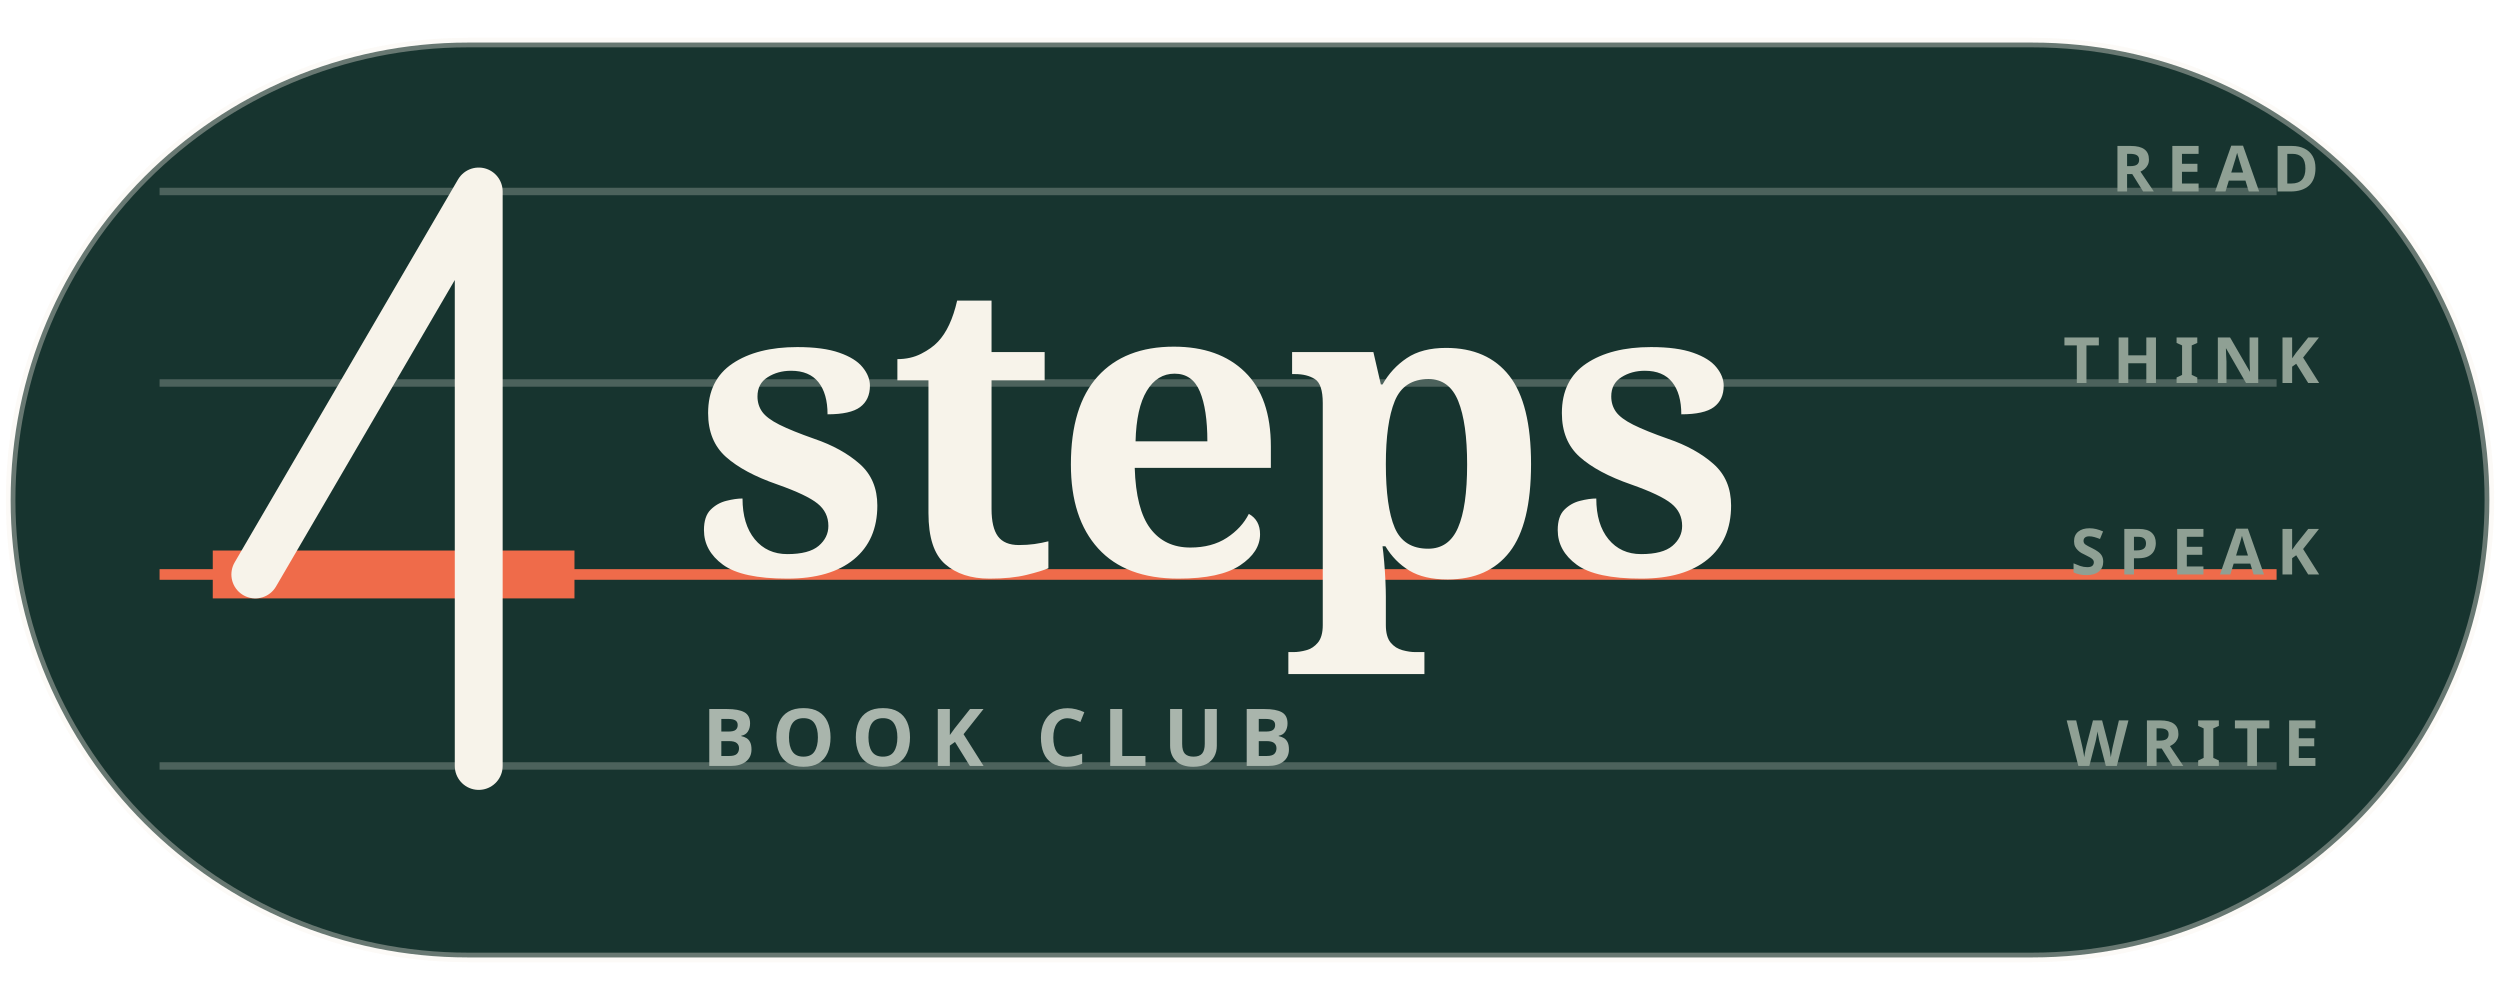
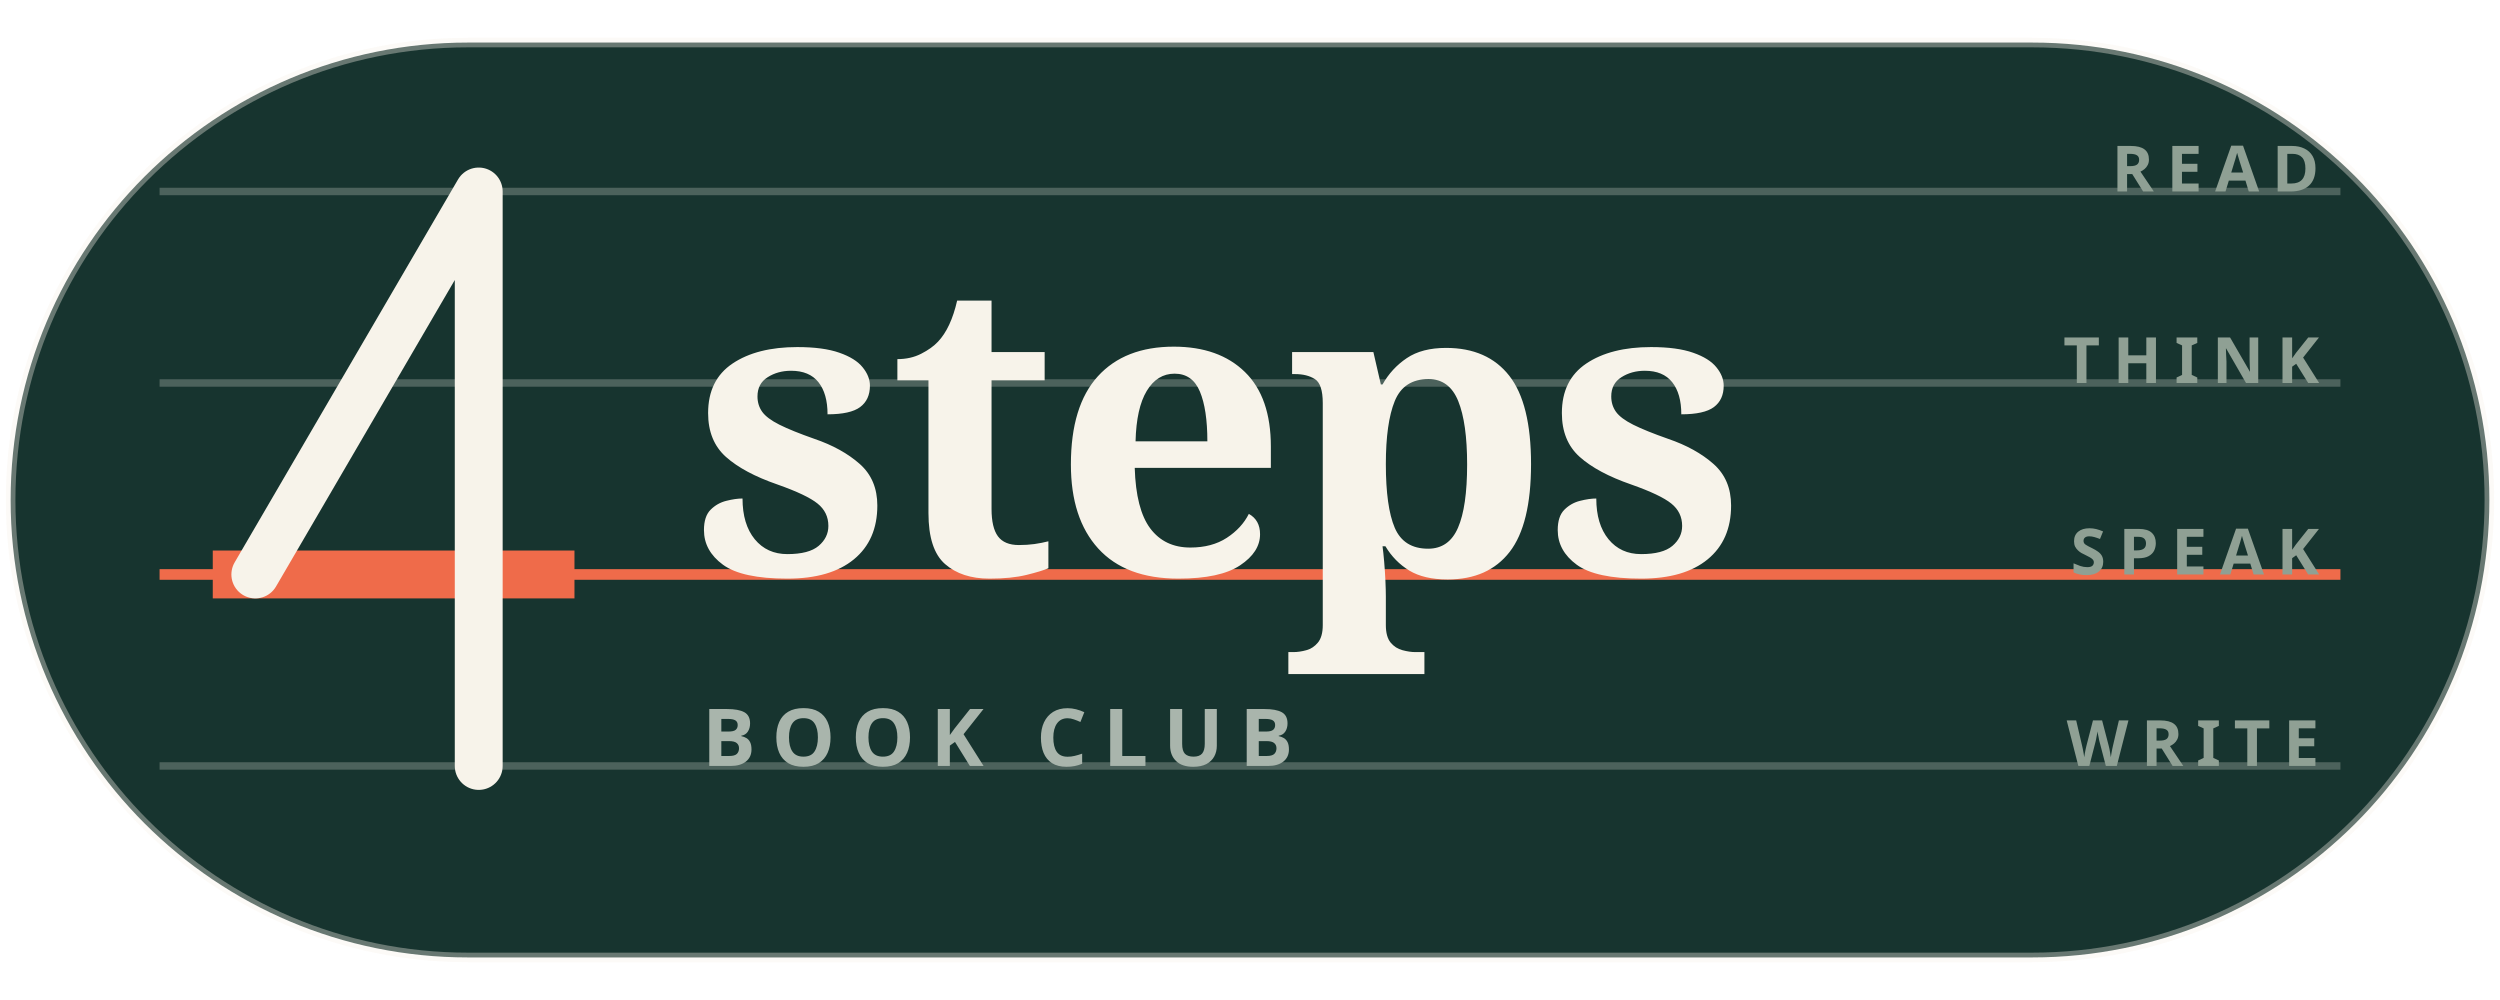
<svg xmlns="http://www.w3.org/2000/svg" viewBox="0 16 470 188" role="img" aria-labelledby="l-title l-desc">
  <g aria-hidden="true">
    <rect x="2" y="24" width="466" height="172" rx="86" fill="#17342F" stroke="#F7F3EA" stroke-opacity="0.36" stroke-width="1.8" />
    <g stroke="#F7F3EA" stroke-opacity="0.24" stroke-width="1.4">
-       <line x1="30" y1="52" x2="428" y2="52" />
-       <line x1="30" y1="88" x2="428" y2="88" />
-       <line x1="30" y1="160" x2="428" y2="160" />
+       <line x1="30" y1="52" x2="440" y2="52" />
+       <line x1="30" y1="88" x2="440" y2="88" />
+       <line x1="30" y1="160" x2="440" y2="160" />
    </g>
-     <line x1="30" y1="124" x2="428" y2="124" stroke="#EF6B4A" stroke-width="2" />
+     <line x1="30" y1="124" x2="440" y2="124" stroke="#EF6B4A" stroke-width="2" />
    <line x1="40" y1="124" x2="108" y2="124" stroke="#EF6B4A" stroke-width="9" />
    <path d="M48 124 L90 52 V160" fill="none" stroke="#F7F3EA" stroke-width="9" stroke-linejoin="round" stroke-linecap="round" />
    <text x="130" y="124" font-family="Gowun Batang, serif" font-weight="700" font-size="78" letter-spacing="-1" fill="#F7F3EA">steps</text>
    <text x="132" y="160" font-family="IBM Plex Sans KR, sans-serif" font-weight="600" font-size="15" letter-spacing="3" fill="#a9b5ac">BOOK CLUB</text>
    <g font-family="IBM Plex Sans KR, sans-serif" font-weight="600" font-size="12" letter-spacing="2.4" fill="#8fa094" text-anchor="end">
      <text x="436" y="52">READ</text>
      <text x="436" y="88">THINK</text>
      <text x="436" y="124">SPEAK</text>
      <text x="436" y="160">WRITE</text>
    </g>
  </g>
</svg>
